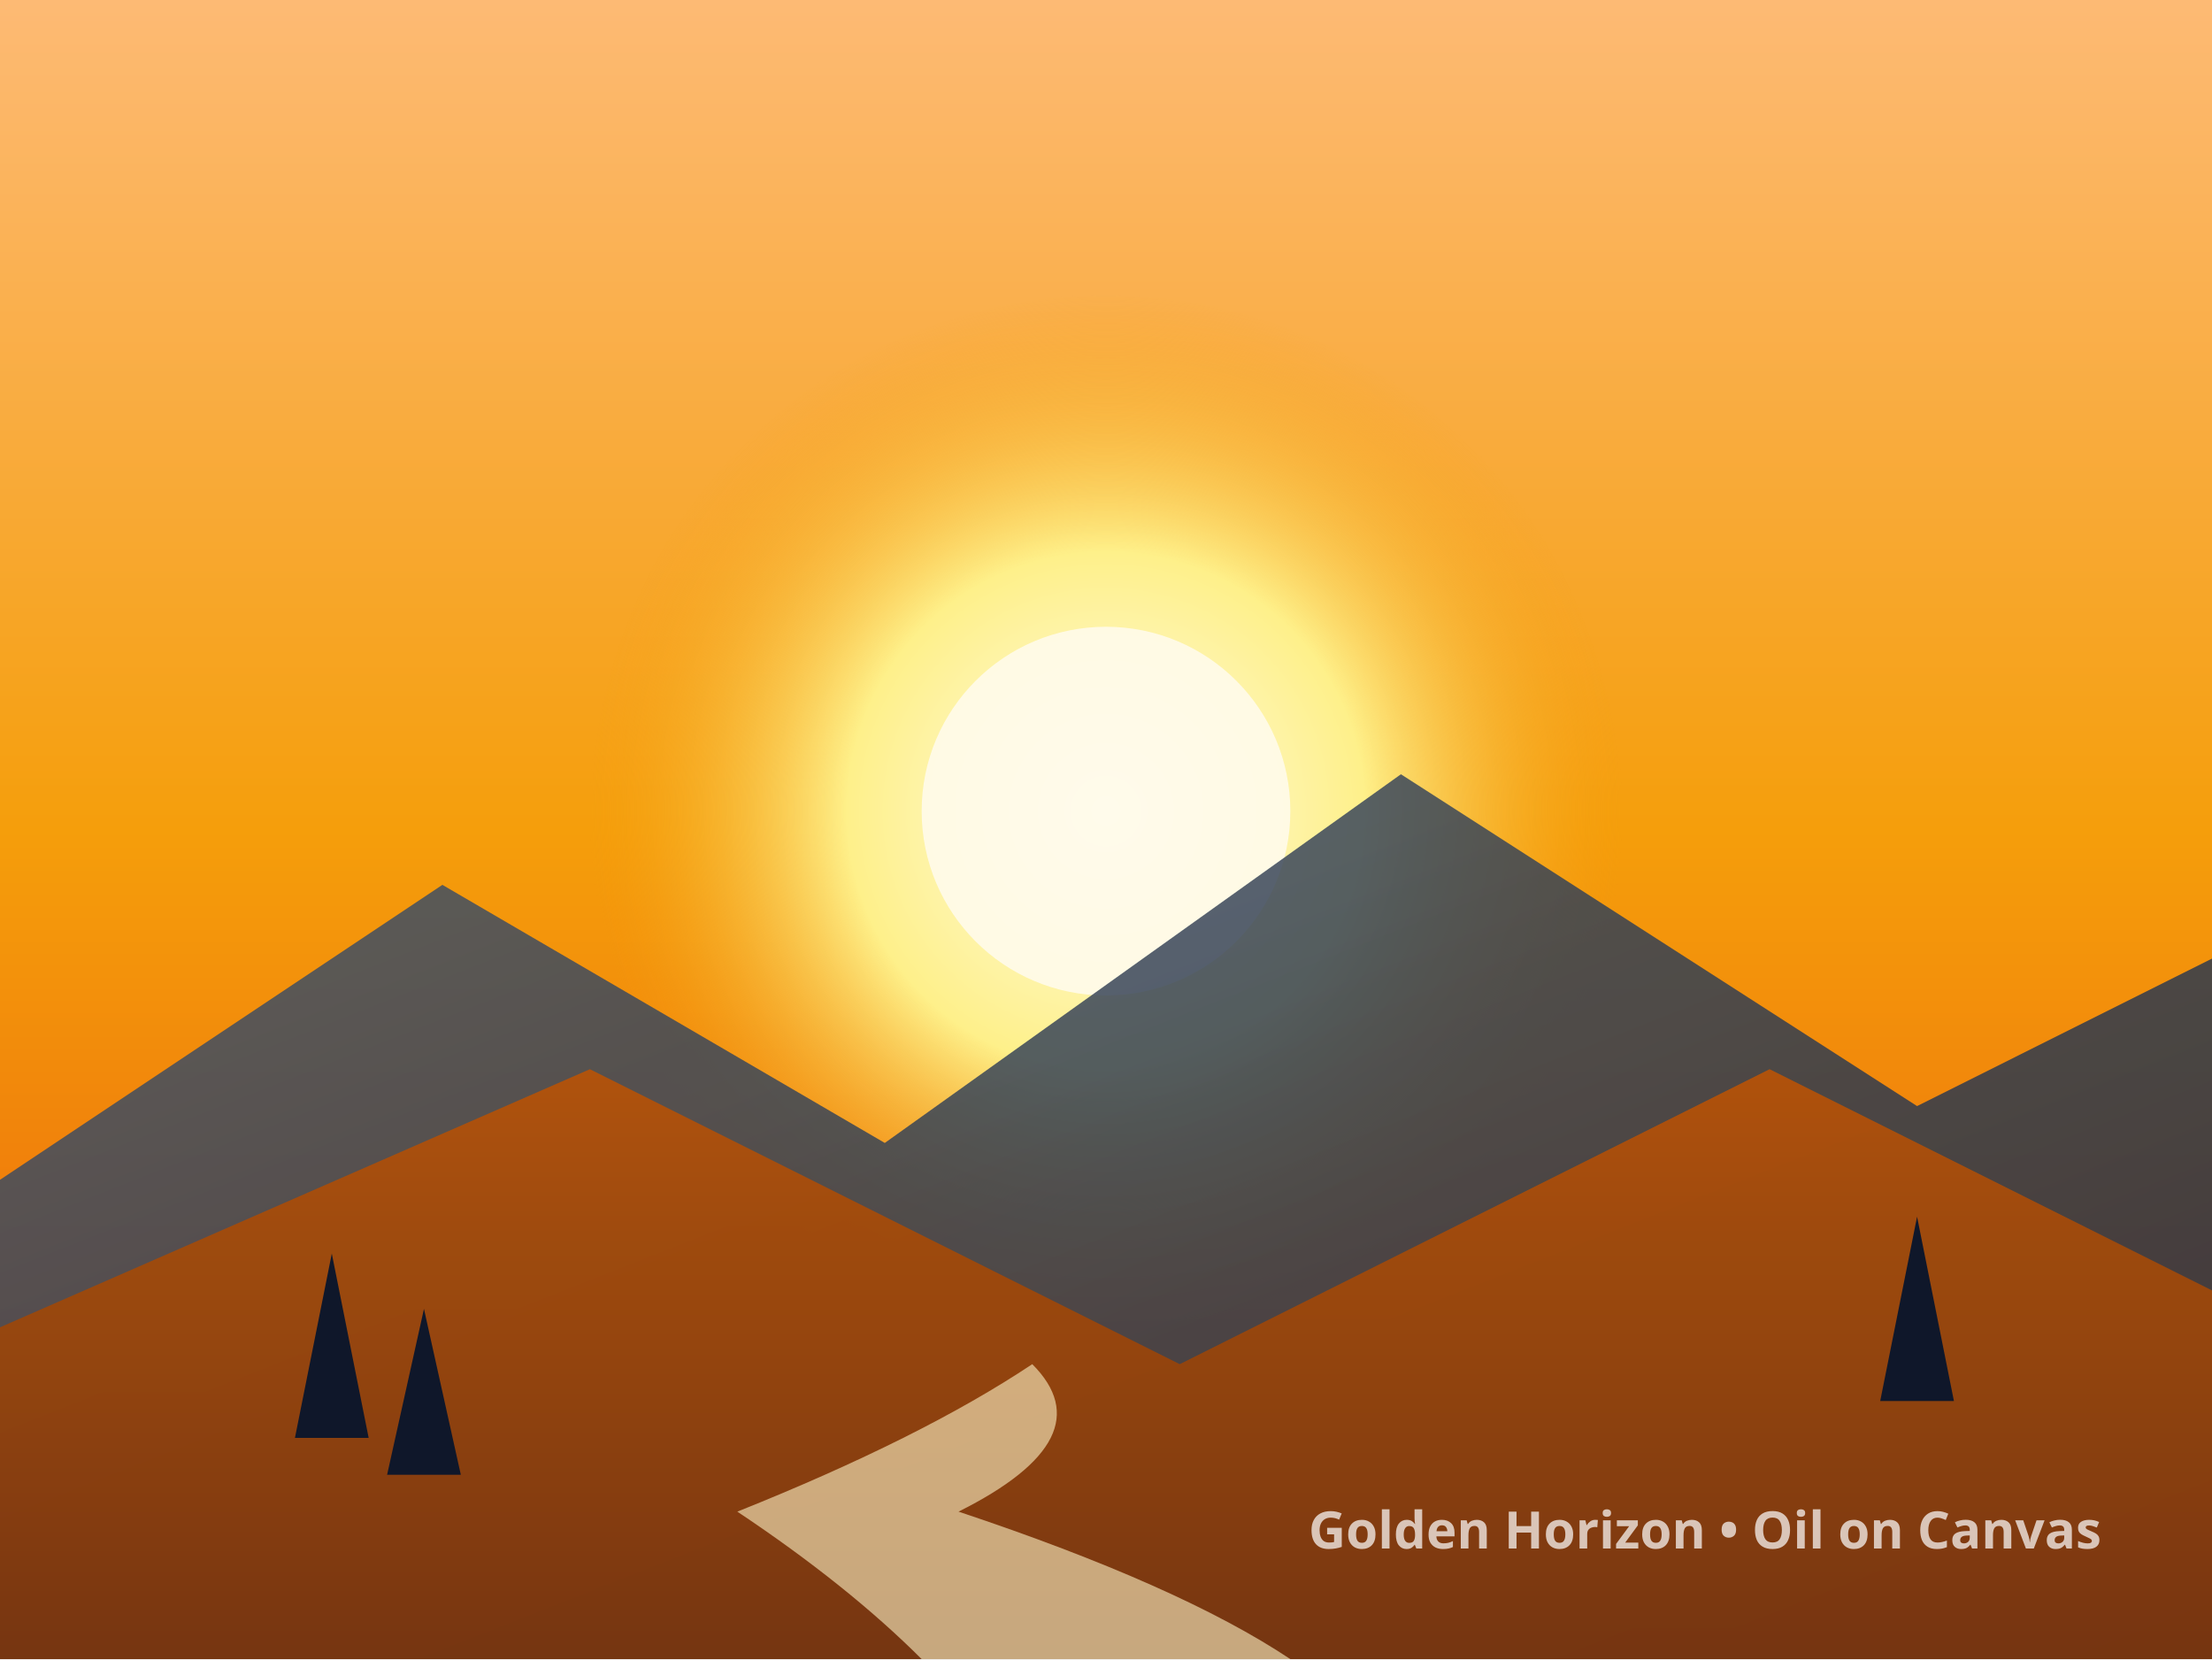
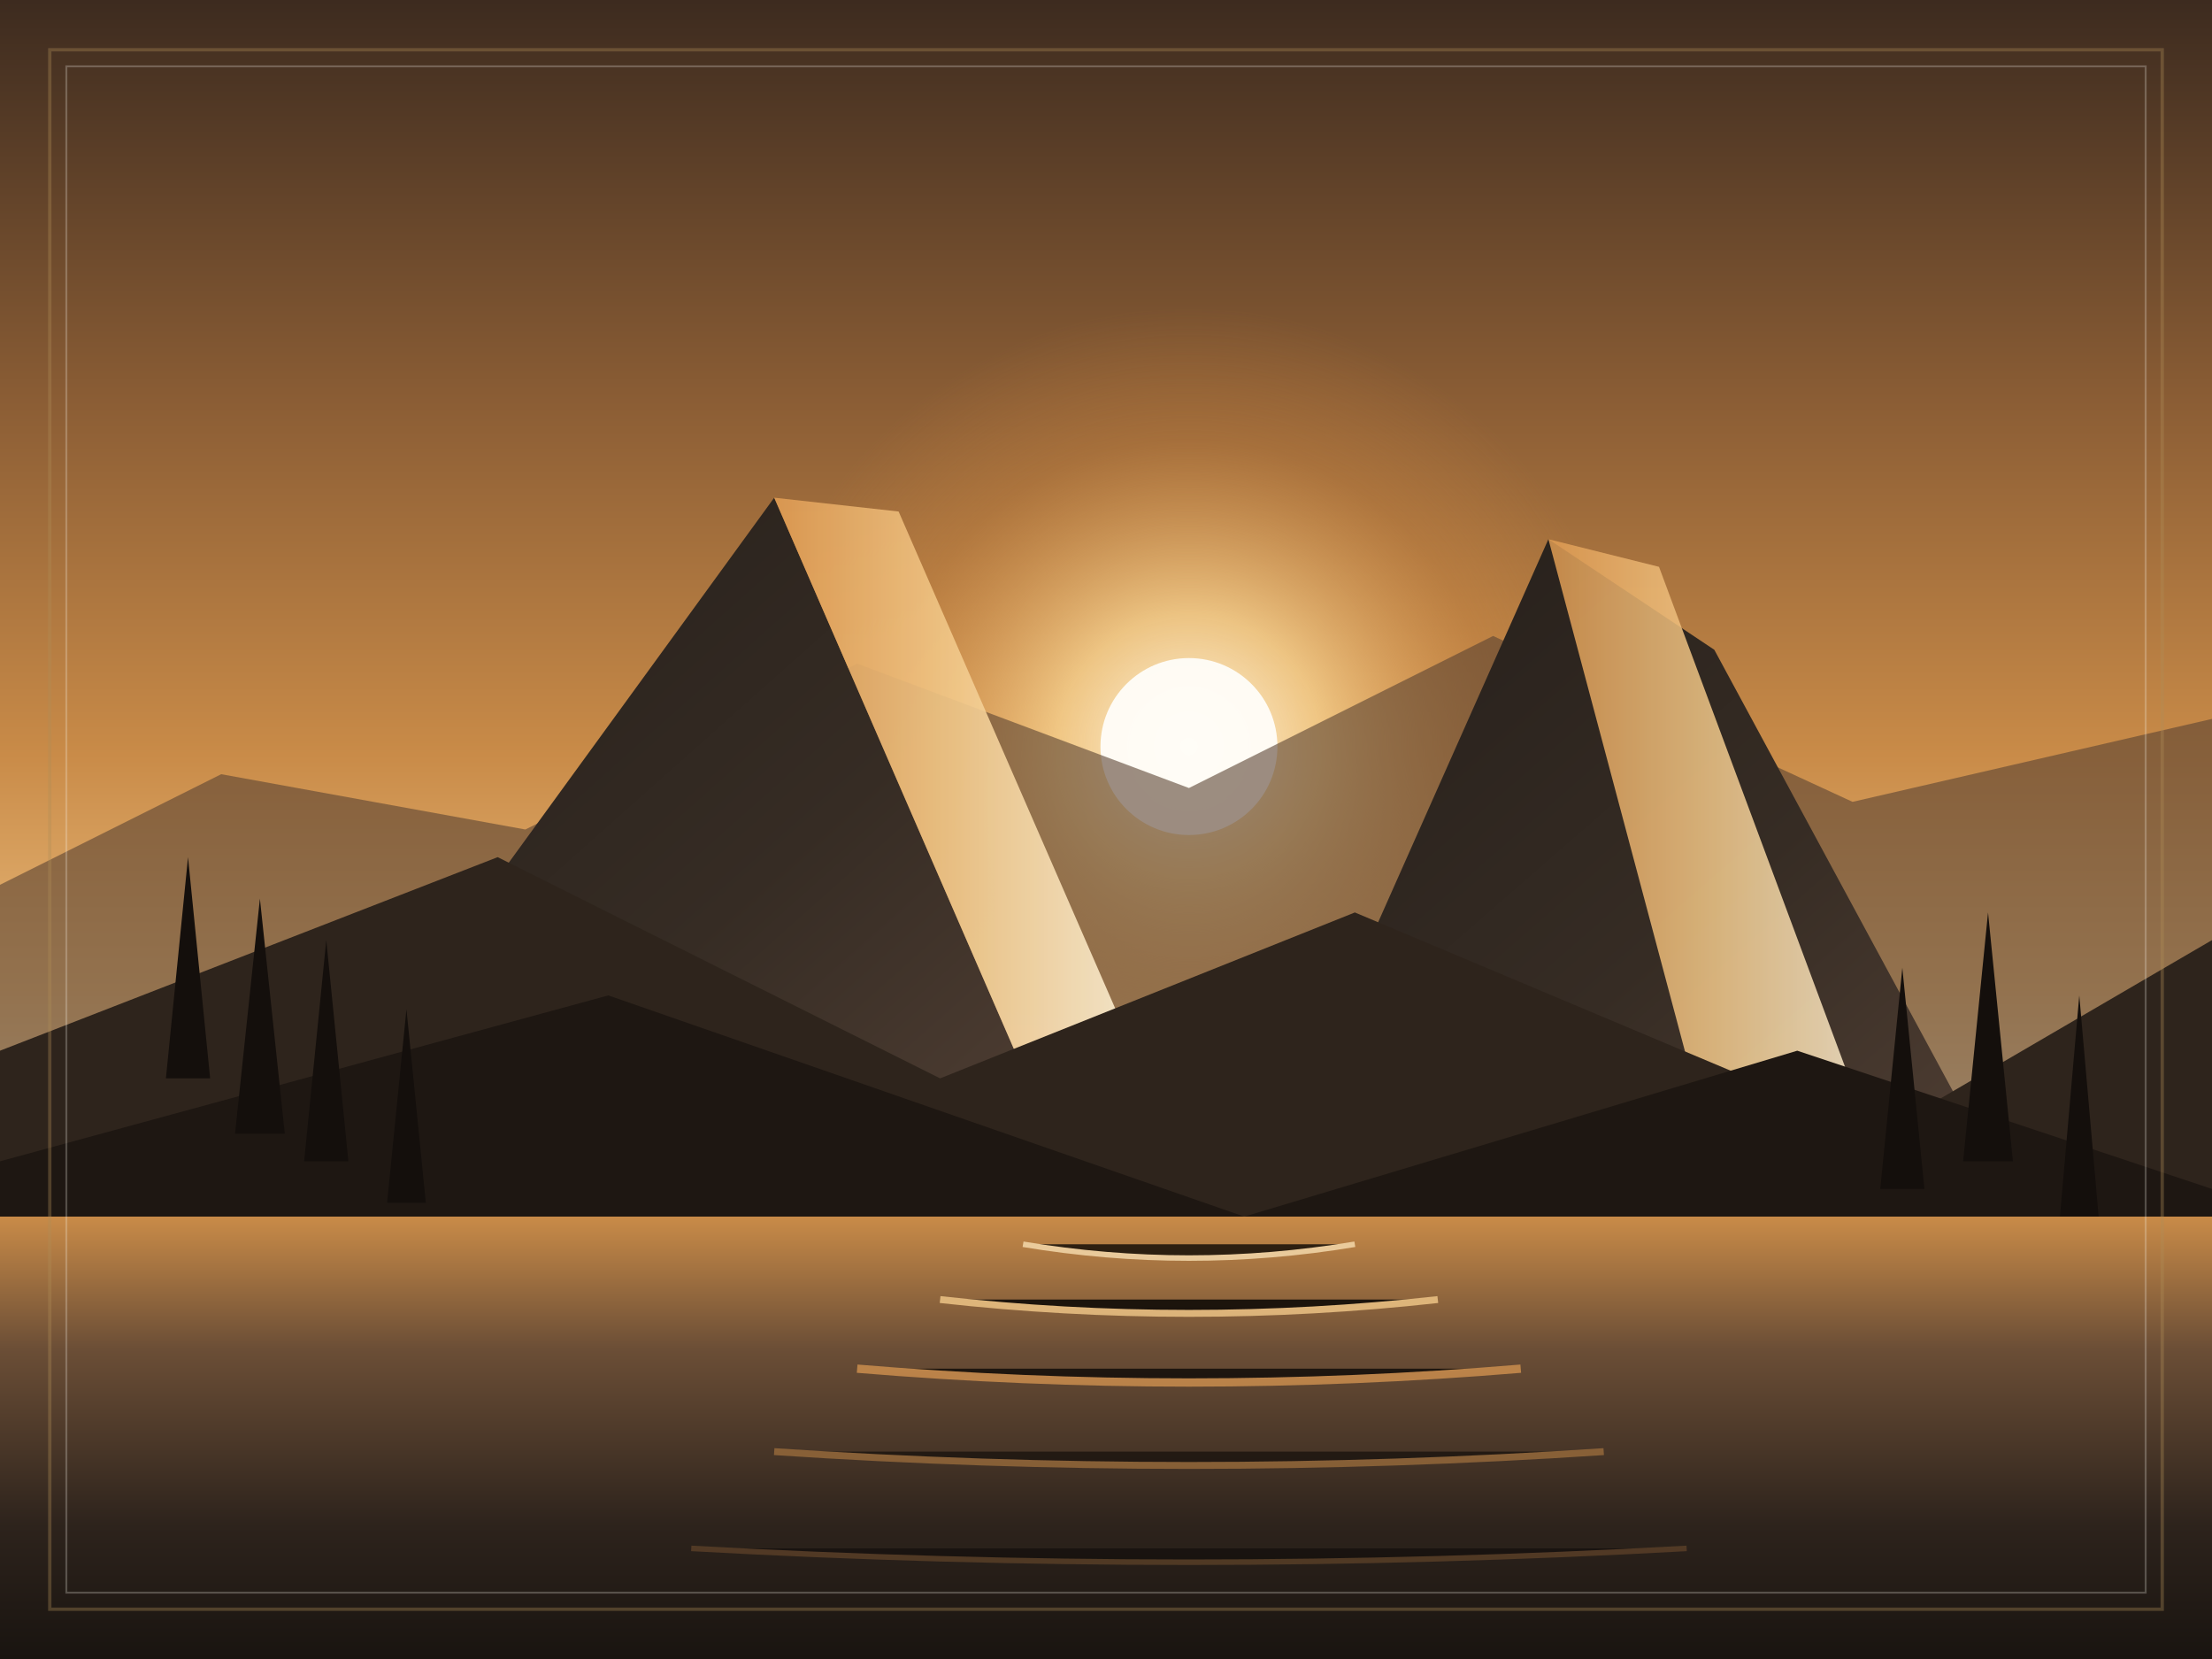
- <svg xmlns="http://www.w3.org/2000/svg" viewBox="0 0 600 450" width="100%" height="100%">
+ <svg xmlns="http://www.w3.org/2000/svg" viewBox="0 0 800 600" width="100%" height="100%">
  <defs>
-     <linearGradient id="skyGrad" x1="0%" y1="0%" x2="0%" y2="100%">
-       <stop offset="0%" stop-color="#fdba74" />
-       <stop offset="50%" stop-color="#f59e0b" />
-       <stop offset="100%" stop-color="#ea580c" />
+     <linearGradient id="sky1" x1="0%" y1="0%" x2="0%" y2="100%">
+       <stop offset="0%" stop-color="#3D2B1F" />
+       <stop offset="35%" stop-color="#8C5E35" />
+       <stop offset="65%" stop-color="#C98B48" />
+       <stop offset="85%" stop-color="#E8B878" />
+       <stop offset="100%" stop-color="#FCE4B8" />
    </linearGradient>
-     <linearGradient id="mountGrad1" x1="0%" y1="0%" x2="100%" y2="100%">
-       <stop offset="0%" stop-color="#475569" />
-       <stop offset="100%" stop-color="#1e293b" />
+     <linearGradient id="mount1A" x1="0%" y1="0%" x2="100%" y2="100%">
+       <stop offset="0%" stop-color="#241E1A" />
+       <stop offset="60%" stop-color="#362C24" />
+       <stop offset="100%" stop-color="#4F3E33" />
    </linearGradient>
-     <linearGradient id="mountGrad2" x1="0%" y1="0%" x2="0%" y2="100%">
-       <stop offset="0%" stop-color="#b45309" />
-       <stop offset="100%" stop-color="#78350f" />
+     <linearGradient id="mount1Sun" x1="0%" y1="0%" x2="100%" y2="0%">
+       <stop offset="0%" stop-color="#DF9B52" />
+       <stop offset="50%" stop-color="#F2C98A" />
+       <stop offset="100%" stop-color="#FDF0D5" />
    </linearGradient>
-     <radialGradient id="sunGrad" cx="50%" cy="50%" r="50%">
-       <stop offset="0%" stop-color="#fffbeb" />
-       <stop offset="50%" stop-color="#fef08a" />
-       <stop offset="100%" stop-color="#f59e0b" stop-opacity="0" />
+     <linearGradient id="lakeReflect" x1="0%" y1="0%" x2="0%" y2="100%">
+       <stop offset="0%" stop-color="#C98B48" />
+       <stop offset="30%" stop-color="#6B4E36" />
+       <stop offset="70%" stop-color="#2D231C" />
+       <stop offset="100%" stop-color="#191410" />
+     </linearGradient>
+     <radialGradient id="sunAura" cx="50%" cy="50%" r="50%">
+       <stop offset="0%" stop-color="#FFF8E7" stop-opacity="1" />
+       <stop offset="30%" stop-color="#FBD693" stop-opacity="0.8" />
+       <stop offset="70%" stop-color="#DF9548" stop-opacity="0.25" />
+       <stop offset="100%" stop-color="#DF9548" stop-opacity="0" />
    </radialGradient>
  </defs>
-   <rect width="600" height="450" fill="url(#skyGrad)" />
-   <circle cx="300" cy="220" r="140" fill="url(#sunGrad)" />
-   <circle cx="300" cy="220" r="50" fill="#fffbeb" opacity="0.9" />
-   <polygon points="0,320 120,240 240,310 380,210 520,300 600,260 600,450 0,450" fill="url(#mountGrad1)" opacity="0.85" />
-   <polygon points="0,360 160,290 320,370 480,290 600,350 600,450 0,450" fill="url(#mountGrad2)" opacity="0.95" />
-   <path d="M 280 370 Q 300 390 260 410 Q 320 430 350 450 L 250 450 Q 230 430 200 410 Q 250 390 280 370 Z" fill="#fef3c7" opacity="0.6" />
-   <polygon points="80,390 90,340 100,390" fill="#0f172a" />
-   <polygon points="105,400 115,355 125,400" fill="#0f172a" />
-   <polygon points="510,380 520,330 530,380" fill="#0f172a" />
-   <text x="570" y="420" font-family="'Segoe UI', sans-serif" font-size="14" font-weight="700" fill="#ffffff" text-anchor="end" opacity="0.7">Golden Horizon • Oil on Canvas</text>
+   <rect width="800" height="600" fill="#1C1815" />
+   <rect x="0" y="0" width="800" height="420" fill="url(#sky1)" />
+   <circle cx="430" cy="270" r="160" fill="url(#sunAura)" />
+   <circle cx="430" cy="270" r="32" fill="#FFFDF8" opacity="0.95" />
+   <polygon points="0,320 80,280 190,300 310,240 430,285 540,230 670,290 800,260 800,420 0,420" fill="#5A4332" opacity="0.6" />
+   <polygon points="120,400 280,180 380,410" fill="url(#mount1A)" />
+   <polygon points="280,180 325,185 410,380 380,410" fill="url(#mount1Sun)" opacity="0.9" />
+   <polygon points="460,420 560,195 620,235 720,420" fill="url(#mount1A)" />
+   <polygon points="560,195 600,205 680,420 620,420" fill="url(#mount1Sun)" opacity="0.85" />
+   <polygon points="0,380 180,310 340,390 490,330 680,410 800,340 800,460 0,460" fill="#2E241C" />
+   <polygon points="0,420 220,360 450,440 650,380 800,430 800,480 0,480" fill="#1E1712" />
+   <g fill="#140F0C">
+     <polygon points="60,390 68,310 76,390" />
+     <polygon points="85,410 94,325 103,410" />
+     <polygon points="110,420 118,340 126,420" />
+     <polygon points="140,435 147,365 154,435" />
+     <polygon points="680,430 688,350 696,430" />
+     <polygon points="710,420 719,330 728,420" />
+     <polygon points="745,440 752,360 759,440" />
+   </g>
+   <rect x="0" y="440" width="800" height="160" fill="url(#lakeReflect)" />
+   <path d="M 370 450 Q 430 460 490 450" stroke="#FCE4B8" stroke-width="2" opacity="0.75" />
+   <path d="M 340 470 Q 430 480 520 470" stroke="#F2C98A" stroke-width="2.5" opacity="0.8" />
+   <path d="M 310 495 Q 430 505 550 495" stroke="#DF9B52" stroke-width="3" opacity="0.7" />
+   <path d="M 280 525 Q 430 535 580 525" stroke="#C98B48" stroke-width="2.5" opacity="0.5" />
+   <path d="M 250 560 Q 430 570 610 560" stroke="#8C5E35" stroke-width="2" opacity="0.4" />
+   <rect x="18" y="18" width="764" height="564" fill="none" stroke="#B08D57" stroke-width="1.2" opacity="0.35" />
+   <rect x="24" y="24" width="752" height="552" fill="none" stroke="#F7F3EC" stroke-width="0.7" opacity="0.25" />
</svg>
